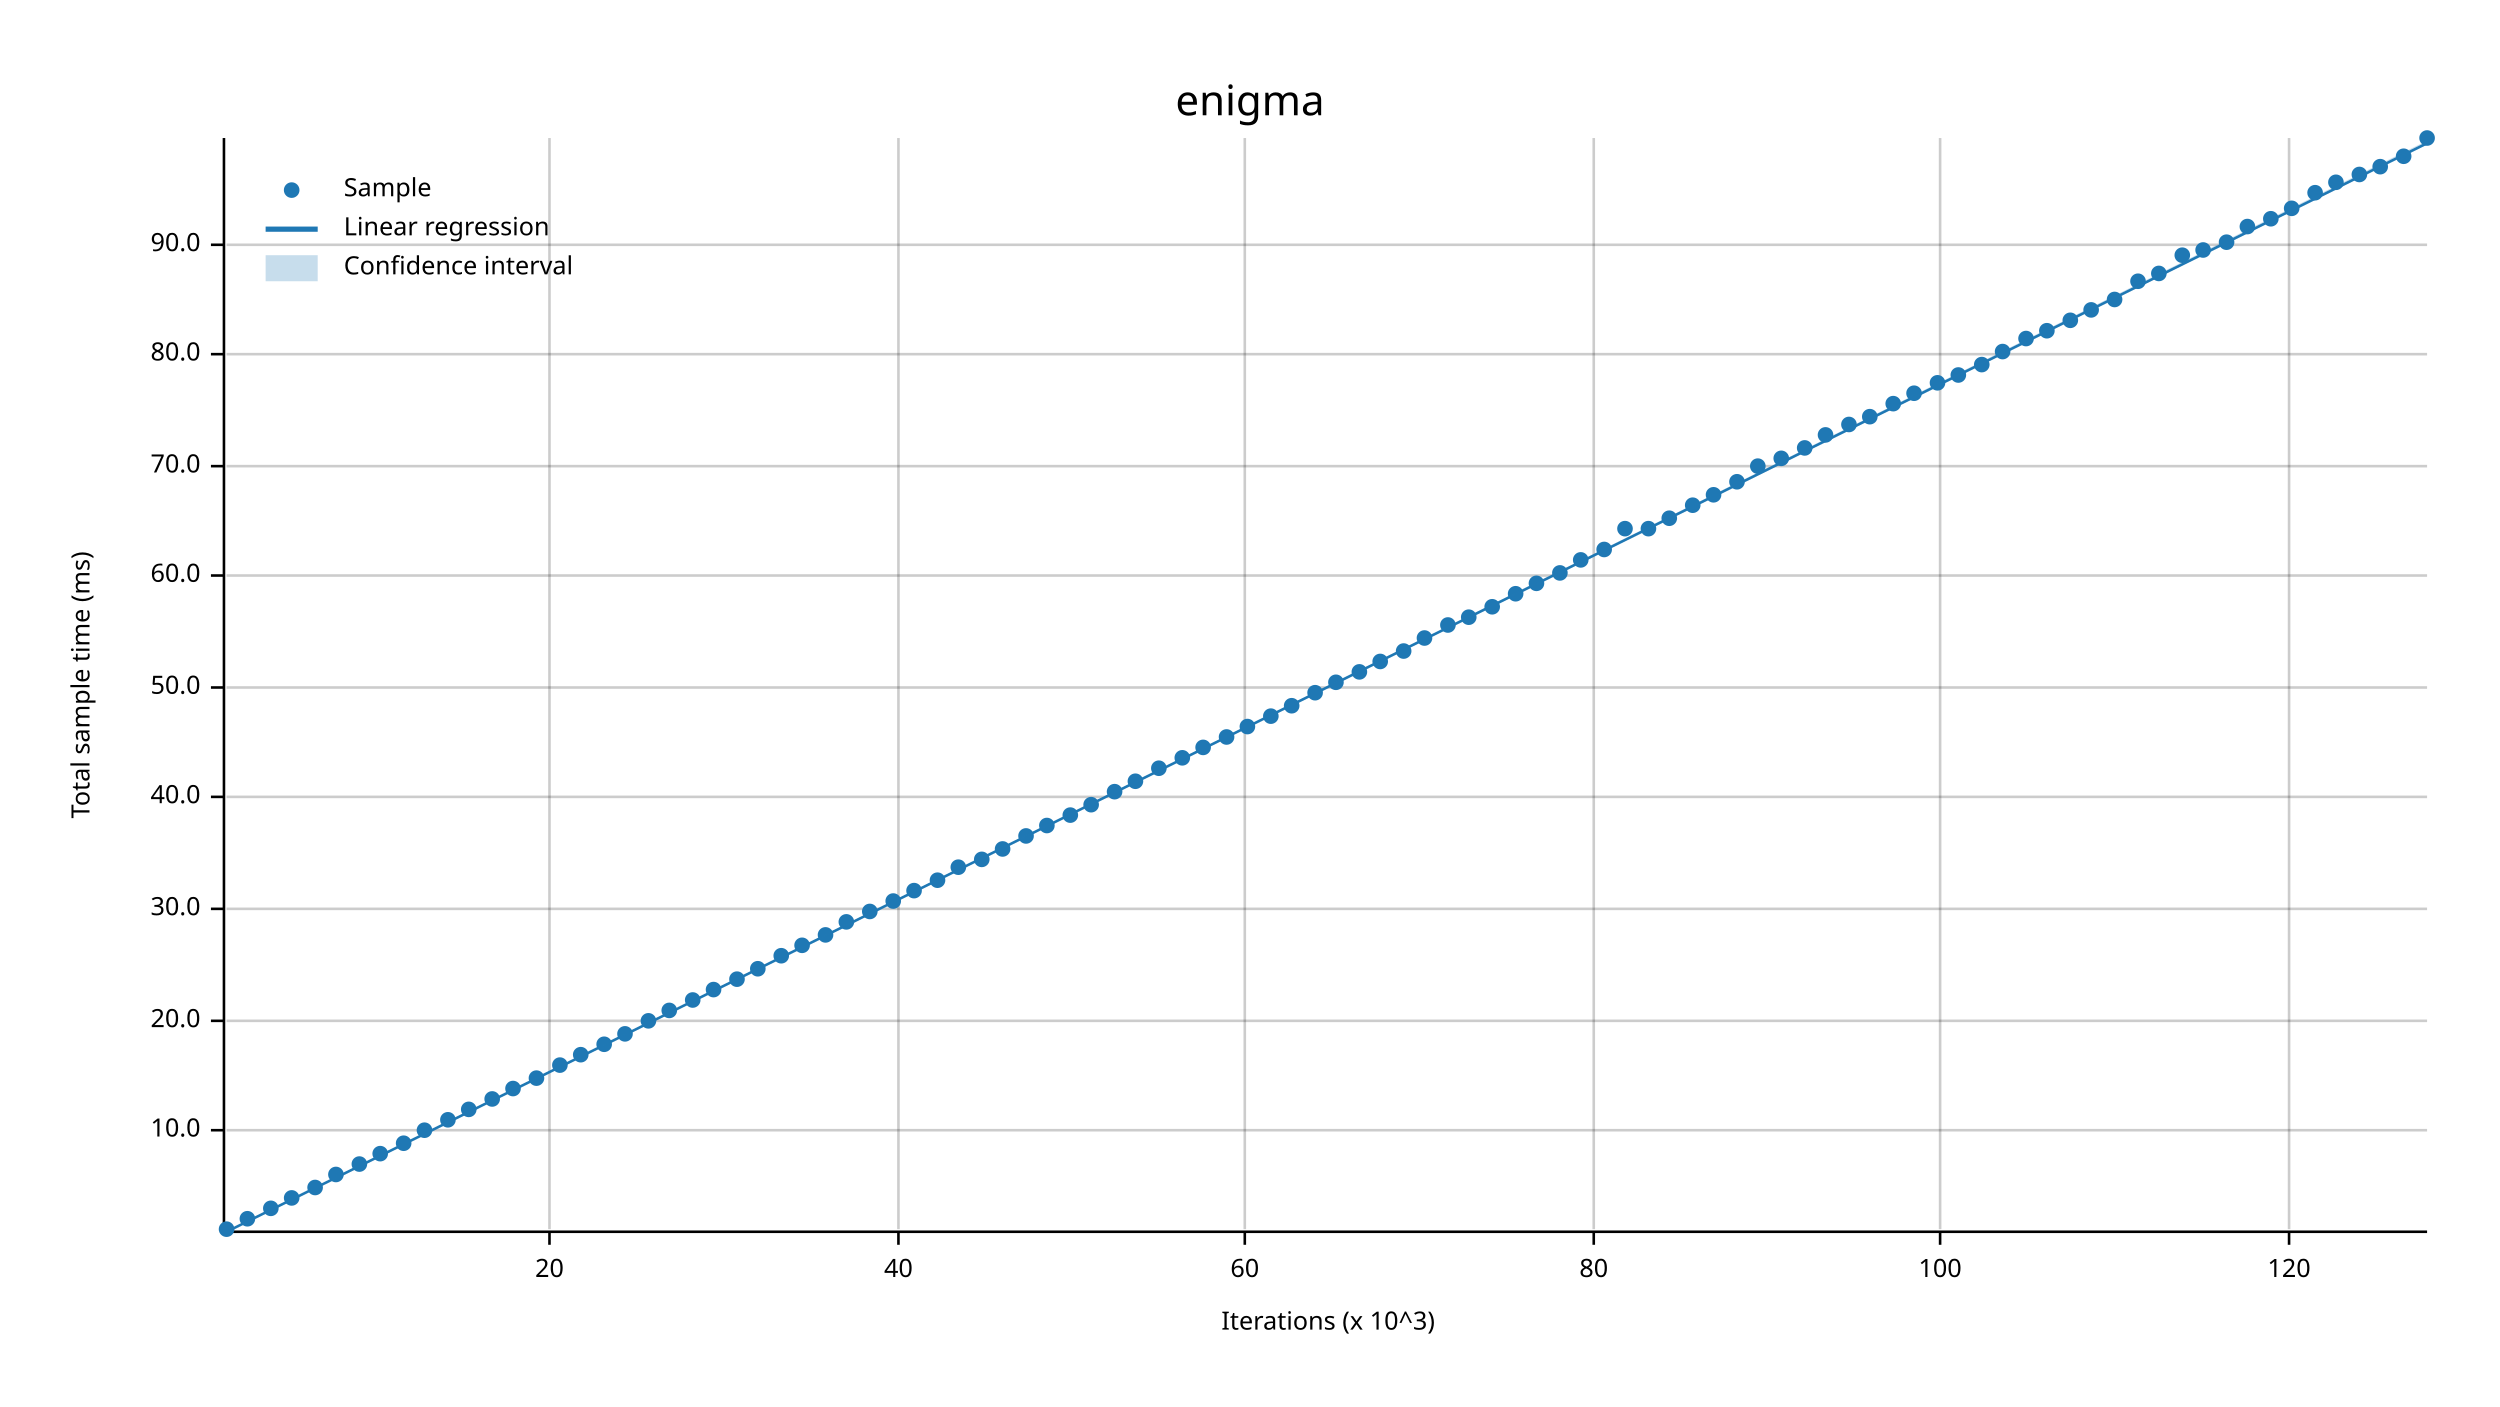
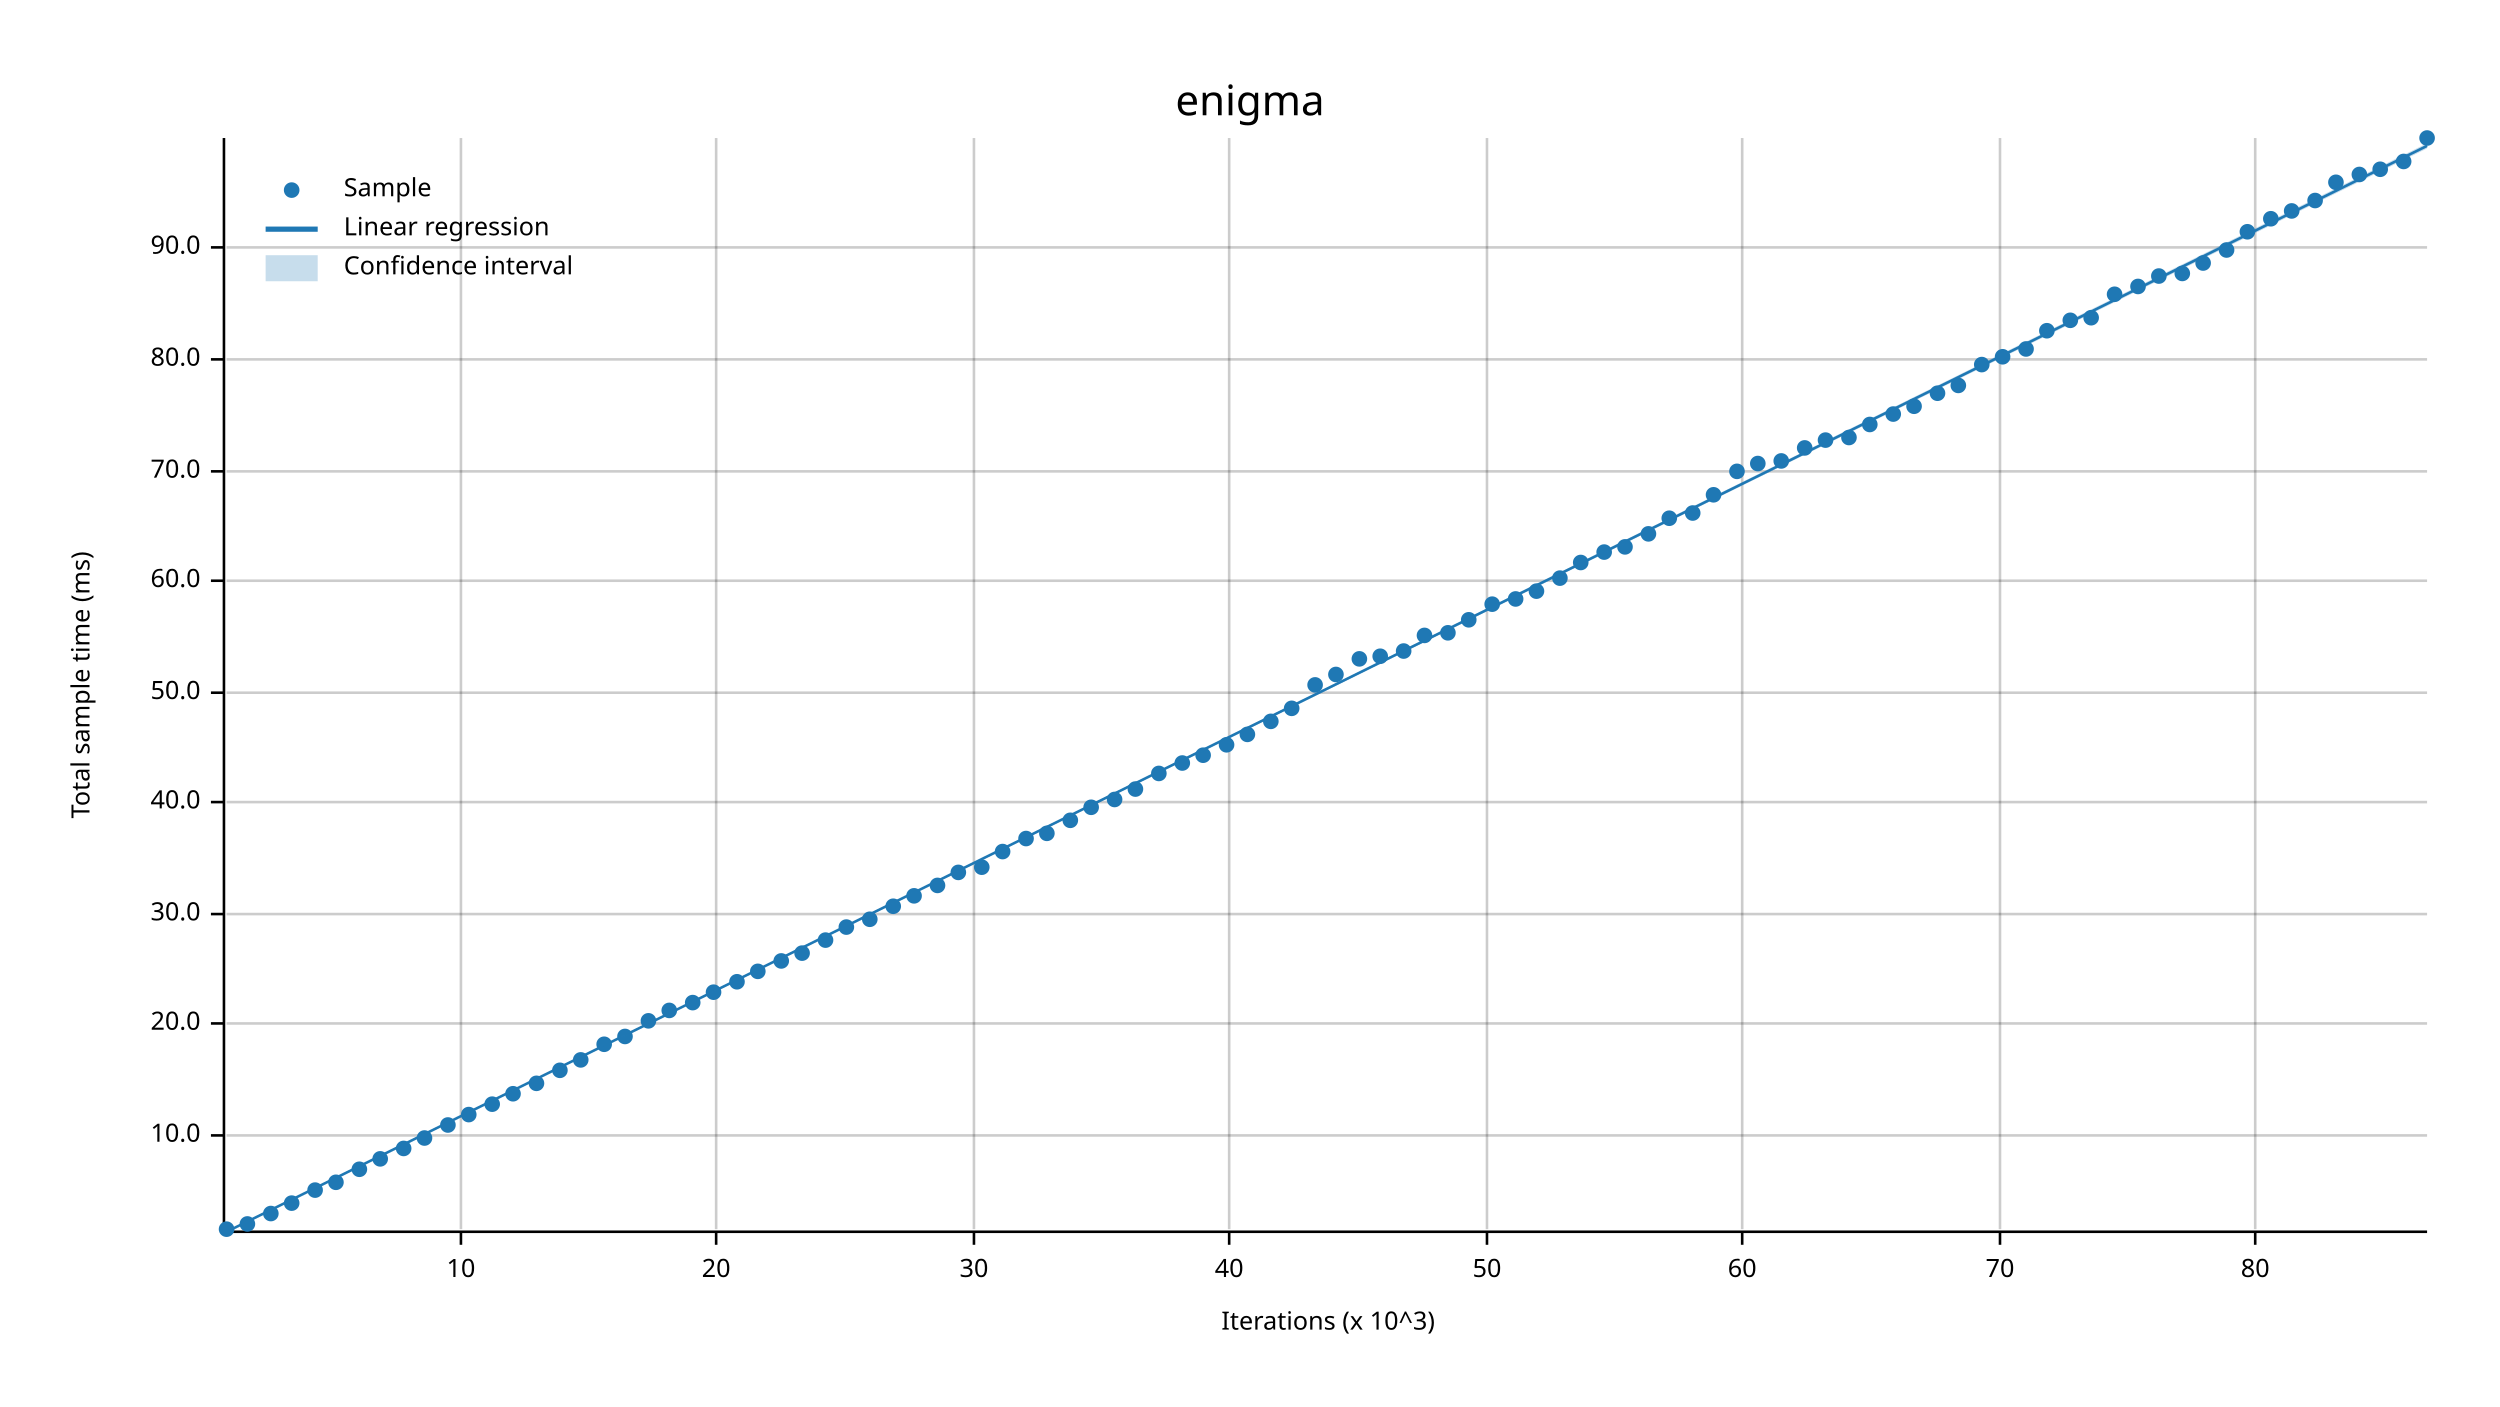
<svg xmlns="http://www.w3.org/2000/svg" width="960" height="540" viewBox="0 0 960 540">
  <text x="480" y="32" dy="0.76em" text-anchor="middle" font-family="sans-serif" font-size="16.129" opacity="1" fill="#000000">
enigma
</text>
  <text x="27" y="263" dy="0.76em" text-anchor="middle" font-family="sans-serif" font-size="9.677" opacity="1" fill="#000000" transform="rotate(270, 27, 263)">
Total sample time (ms)
</text>
  <text x="510" y="513" dy="-0.5ex" text-anchor="middle" font-family="sans-serif" font-size="9.677" opacity="1" fill="#000000">
Iterations (x 10^3)
</text>
-   <line opacity="0.2" stroke="#000000" stroke-width="1" x1="211" y1="472" x2="211" y2="53" />
-   <line opacity="0.2" stroke="#000000" stroke-width="1" x1="345" y1="472" x2="345" y2="53" />
-   <line opacity="0.2" stroke="#000000" stroke-width="1" x1="478" y1="472" x2="478" y2="53" />
-   <line opacity="0.2" stroke="#000000" stroke-width="1" x1="612" y1="472" x2="612" y2="53" />
-   <line opacity="0.2" stroke="#000000" stroke-width="1" x1="745" y1="472" x2="745" y2="53" />
-   <line opacity="0.2" stroke="#000000" stroke-width="1" x1="879" y1="472" x2="879" y2="53" />
-   <line opacity="0.2" stroke="#000000" stroke-width="1" x1="87" y1="434" x2="932" y2="434" />
-   <line opacity="0.2" stroke="#000000" stroke-width="1" x1="87" y1="392" x2="932" y2="392" />
-   <line opacity="0.2" stroke="#000000" stroke-width="1" x1="87" y1="349" x2="932" y2="349" />
-   <line opacity="0.2" stroke="#000000" stroke-width="1" x1="87" y1="306" x2="932" y2="306" />
-   <line opacity="0.2" stroke="#000000" stroke-width="1" x1="87" y1="264" x2="932" y2="264" />
-   <line opacity="0.2" stroke="#000000" stroke-width="1" x1="87" y1="221" x2="932" y2="221" />
-   <line opacity="0.2" stroke="#000000" stroke-width="1" x1="87" y1="179" x2="932" y2="179" />
-   <line opacity="0.2" stroke="#000000" stroke-width="1" x1="87" y1="136" x2="932" y2="136" />
-   <line opacity="0.2" stroke="#000000" stroke-width="1" x1="87" y1="94" x2="932" y2="94" />
+   <line opacity="0.2" stroke="#000000" stroke-width="1" x1="177" y1="472" x2="177" y2="53" />
+   <line opacity="0.2" stroke="#000000" stroke-width="1" x1="275" y1="472" x2="275" y2="53" />
+   <line opacity="0.2" stroke="#000000" stroke-width="1" x1="374" y1="472" x2="374" y2="53" />
+   <line opacity="0.2" stroke="#000000" stroke-width="1" x1="472" y1="472" x2="472" y2="53" />
+   <line opacity="0.2" stroke="#000000" stroke-width="1" x1="571" y1="472" x2="571" y2="53" />
+   <line opacity="0.2" stroke="#000000" stroke-width="1" x1="669" y1="472" x2="669" y2="53" />
+   <line opacity="0.2" stroke="#000000" stroke-width="1" x1="768" y1="472" x2="768" y2="53" />
+   <line opacity="0.2" stroke="#000000" stroke-width="1" x1="866" y1="472" x2="866" y2="53" />
+   <line opacity="0.2" stroke="#000000" stroke-width="1" x1="87" y1="436" x2="932" y2="436" />
+   <line opacity="0.2" stroke="#000000" stroke-width="1" x1="87" y1="393" x2="932" y2="393" />
+   <line opacity="0.2" stroke="#000000" stroke-width="1" x1="87" y1="351" x2="932" y2="351" />
+   <line opacity="0.2" stroke="#000000" stroke-width="1" x1="87" y1="308" x2="932" y2="308" />
+   <line opacity="0.2" stroke="#000000" stroke-width="1" x1="87" y1="266" x2="932" y2="266" />
+   <line opacity="0.2" stroke="#000000" stroke-width="1" x1="87" y1="223" x2="932" y2="223" />
+   <line opacity="0.2" stroke="#000000" stroke-width="1" x1="87" y1="181" x2="932" y2="181" />
+   <line opacity="0.2" stroke="#000000" stroke-width="1" x1="87" y1="138" x2="932" y2="138" />
+   <line opacity="0.2" stroke="#000000" stroke-width="1" x1="87" y1="95" x2="932" y2="95" />
  <polyline fill="none" opacity="1" stroke="#000000" stroke-width="1" points="86,53 86,472 " />
-   <text x="77" y="434" dy="0.5ex" text-anchor="end" font-family="sans-serif" font-size="9.677" opacity="1" fill="#000000">
+   <text x="77" y="436" dy="0.5ex" text-anchor="end" font-family="sans-serif" font-size="9.677" opacity="1" fill="#000000">
10.0
</text>
-   <polyline fill="none" opacity="1" stroke="#000000" stroke-width="1" points="81,434 86,434 " />
-   <text x="77" y="392" dy="0.5ex" text-anchor="end" font-family="sans-serif" font-size="9.677" opacity="1" fill="#000000">
+   <polyline fill="none" opacity="1" stroke="#000000" stroke-width="1" points="81,436 86,436 " />
+   <text x="77" y="393" dy="0.5ex" text-anchor="end" font-family="sans-serif" font-size="9.677" opacity="1" fill="#000000">
20.0
</text>
-   <polyline fill="none" opacity="1" stroke="#000000" stroke-width="1" points="81,392 86,392 " />
-   <text x="77" y="349" dy="0.5ex" text-anchor="end" font-family="sans-serif" font-size="9.677" opacity="1" fill="#000000">
+   <polyline fill="none" opacity="1" stroke="#000000" stroke-width="1" points="81,393 86,393 " />
+   <text x="77" y="351" dy="0.5ex" text-anchor="end" font-family="sans-serif" font-size="9.677" opacity="1" fill="#000000">
30.0
</text>
-   <polyline fill="none" opacity="1" stroke="#000000" stroke-width="1" points="81,349 86,349 " />
-   <text x="77" y="306" dy="0.5ex" text-anchor="end" font-family="sans-serif" font-size="9.677" opacity="1" fill="#000000">
+   <polyline fill="none" opacity="1" stroke="#000000" stroke-width="1" points="81,351 86,351 " />
+   <text x="77" y="308" dy="0.5ex" text-anchor="end" font-family="sans-serif" font-size="9.677" opacity="1" fill="#000000">
40.0
</text>
-   <polyline fill="none" opacity="1" stroke="#000000" stroke-width="1" points="81,306 86,306 " />
-   <text x="77" y="264" dy="0.5ex" text-anchor="end" font-family="sans-serif" font-size="9.677" opacity="1" fill="#000000">
+   <polyline fill="none" opacity="1" stroke="#000000" stroke-width="1" points="81,308 86,308 " />
+   <text x="77" y="266" dy="0.5ex" text-anchor="end" font-family="sans-serif" font-size="9.677" opacity="1" fill="#000000">
50.0
</text>
-   <polyline fill="none" opacity="1" stroke="#000000" stroke-width="1" points="81,264 86,264 " />
-   <text x="77" y="221" dy="0.5ex" text-anchor="end" font-family="sans-serif" font-size="9.677" opacity="1" fill="#000000">
+   <polyline fill="none" opacity="1" stroke="#000000" stroke-width="1" points="81,266 86,266 " />
+   <text x="77" y="223" dy="0.5ex" text-anchor="end" font-family="sans-serif" font-size="9.677" opacity="1" fill="#000000">
60.0
</text>
-   <polyline fill="none" opacity="1" stroke="#000000" stroke-width="1" points="81,221 86,221 " />
-   <text x="77" y="179" dy="0.5ex" text-anchor="end" font-family="sans-serif" font-size="9.677" opacity="1" fill="#000000">
+   <polyline fill="none" opacity="1" stroke="#000000" stroke-width="1" points="81,223 86,223 " />
+   <text x="77" y="181" dy="0.5ex" text-anchor="end" font-family="sans-serif" font-size="9.677" opacity="1" fill="#000000">
70.0
</text>
-   <polyline fill="none" opacity="1" stroke="#000000" stroke-width="1" points="81,179 86,179 " />
-   <text x="77" y="136" dy="0.5ex" text-anchor="end" font-family="sans-serif" font-size="9.677" opacity="1" fill="#000000">
+   <polyline fill="none" opacity="1" stroke="#000000" stroke-width="1" points="81,181 86,181 " />
+   <text x="77" y="138" dy="0.5ex" text-anchor="end" font-family="sans-serif" font-size="9.677" opacity="1" fill="#000000">
80.0
</text>
-   <polyline fill="none" opacity="1" stroke="#000000" stroke-width="1" points="81,136 86,136 " />
-   <text x="77" y="94" dy="0.5ex" text-anchor="end" font-family="sans-serif" font-size="9.677" opacity="1" fill="#000000">
+   <polyline fill="none" opacity="1" stroke="#000000" stroke-width="1" points="81,138 86,138 " />
+   <text x="77" y="95" dy="0.5ex" text-anchor="end" font-family="sans-serif" font-size="9.677" opacity="1" fill="#000000">
90.0
</text>
-   <polyline fill="none" opacity="1" stroke="#000000" stroke-width="1" points="81,94 86,94 " />
+   <polyline fill="none" opacity="1" stroke="#000000" stroke-width="1" points="81,95 86,95 " />
  <polyline fill="none" opacity="1" stroke="#000000" stroke-width="1" points="87,473 932,473 " />
-   <text x="211" y="483" dy="0.76em" text-anchor="middle" font-family="sans-serif" font-size="9.677" opacity="1" fill="#000000">
+   <text x="177" y="483" dy="0.76em" text-anchor="middle" font-family="sans-serif" font-size="9.677" opacity="1" fill="#000000">
+ 10
+ </text>
+   <polyline fill="none" opacity="1" stroke="#000000" stroke-width="1" points="177,473 177,478 " />
+   <text x="275" y="483" dy="0.76em" text-anchor="middle" font-family="sans-serif" font-size="9.677" opacity="1" fill="#000000">
20
</text>
-   <polyline fill="none" opacity="1" stroke="#000000" stroke-width="1" points="211,473 211,478 " />
-   <text x="345" y="483" dy="0.76em" text-anchor="middle" font-family="sans-serif" font-size="9.677" opacity="1" fill="#000000">
+   <polyline fill="none" opacity="1" stroke="#000000" stroke-width="1" points="275,473 275,478 " />
+   <text x="374" y="483" dy="0.76em" text-anchor="middle" font-family="sans-serif" font-size="9.677" opacity="1" fill="#000000">
+ 30
+ </text>
+   <polyline fill="none" opacity="1" stroke="#000000" stroke-width="1" points="374,473 374,478 " />
+   <text x="472" y="483" dy="0.76em" text-anchor="middle" font-family="sans-serif" font-size="9.677" opacity="1" fill="#000000">
40
</text>
-   <polyline fill="none" opacity="1" stroke="#000000" stroke-width="1" points="345,473 345,478 " />
-   <text x="478" y="483" dy="0.76em" text-anchor="middle" font-family="sans-serif" font-size="9.677" opacity="1" fill="#000000">
+   <polyline fill="none" opacity="1" stroke="#000000" stroke-width="1" points="472,473 472,478 " />
+   <text x="571" y="483" dy="0.76em" text-anchor="middle" font-family="sans-serif" font-size="9.677" opacity="1" fill="#000000">
+ 50
+ </text>
+   <polyline fill="none" opacity="1" stroke="#000000" stroke-width="1" points="571,473 571,478 " />
+   <text x="669" y="483" dy="0.76em" text-anchor="middle" font-family="sans-serif" font-size="9.677" opacity="1" fill="#000000">
60
</text>
-   <polyline fill="none" opacity="1" stroke="#000000" stroke-width="1" points="478,473 478,478 " />
-   <text x="612" y="483" dy="0.76em" text-anchor="middle" font-family="sans-serif" font-size="9.677" opacity="1" fill="#000000">
+   <polyline fill="none" opacity="1" stroke="#000000" stroke-width="1" points="669,473 669,478 " />
+   <text x="768" y="483" dy="0.76em" text-anchor="middle" font-family="sans-serif" font-size="9.677" opacity="1" fill="#000000">
+ 70
+ </text>
+   <polyline fill="none" opacity="1" stroke="#000000" stroke-width="1" points="768,473 768,478 " />
+   <text x="866" y="483" dy="0.76em" text-anchor="middle" font-family="sans-serif" font-size="9.677" opacity="1" fill="#000000">
80
</text>
-   <polyline fill="none" opacity="1" stroke="#000000" stroke-width="1" points="612,473 612,478 " />
-   <text x="745" y="483" dy="0.76em" text-anchor="middle" font-family="sans-serif" font-size="9.677" opacity="1" fill="#000000">
- 100
- </text>
-   <polyline fill="none" opacity="1" stroke="#000000" stroke-width="1" points="745,473 745,478 " />
-   <text x="879" y="483" dy="0.76em" text-anchor="middle" font-family="sans-serif" font-size="9.677" opacity="1" fill="#000000">
- 120
- </text>
-   <polyline fill="none" opacity="1" stroke="#000000" stroke-width="1" points="879,473 879,478 " />
+   <polyline fill="none" opacity="1" stroke="#000000" stroke-width="1" points="866,473 866,478 " />
  <circle cx="87" cy="472" r="3" opacity="1" fill="#1F78B4" stroke="none" stroke-width="1" />
-   <circle cx="95" cy="468" r="3" opacity="1" fill="#1F78B4" stroke="none" stroke-width="1" />
-   <circle cx="104" cy="464" r="3" opacity="1" fill="#1F78B4" stroke="none" stroke-width="1" />
-   <circle cx="112" cy="460" r="3" opacity="1" fill="#1F78B4" stroke="none" stroke-width="1" />
-   <circle cx="121" cy="456" r="3" opacity="1" fill="#1F78B4" stroke="none" stroke-width="1" />
-   <circle cx="129" cy="451" r="3" opacity="1" fill="#1F78B4" stroke="none" stroke-width="1" />
-   <circle cx="138" cy="447" r="3" opacity="1" fill="#1F78B4" stroke="none" stroke-width="1" />
-   <circle cx="146" cy="443" r="3" opacity="1" fill="#1F78B4" stroke="none" stroke-width="1" />
-   <circle cx="155" cy="439" r="3" opacity="1" fill="#1F78B4" stroke="none" stroke-width="1" />
-   <circle cx="163" cy="434" r="3" opacity="1" fill="#1F78B4" stroke="none" stroke-width="1" />
-   <circle cx="172" cy="430" r="3" opacity="1" fill="#1F78B4" stroke="none" stroke-width="1" />
-   <circle cx="180" cy="426" r="3" opacity="1" fill="#1F78B4" stroke="none" stroke-width="1" />
-   <circle cx="189" cy="422" r="3" opacity="1" fill="#1F78B4" stroke="none" stroke-width="1" />
-   <circle cx="197" cy="418" r="3" opacity="1" fill="#1F78B4" stroke="none" stroke-width="1" />
-   <circle cx="206" cy="414" r="3" opacity="1" fill="#1F78B4" stroke="none" stroke-width="1" />
-   <circle cx="215" cy="409" r="3" opacity="1" fill="#1F78B4" stroke="none" stroke-width="1" />
-   <circle cx="223" cy="405" r="3" opacity="1" fill="#1F78B4" stroke="none" stroke-width="1" />
+   <circle cx="95" cy="470" r="3" opacity="1" fill="#1F78B4" stroke="none" stroke-width="1" />
+   <circle cx="104" cy="466" r="3" opacity="1" fill="#1F78B4" stroke="none" stroke-width="1" />
+   <circle cx="112" cy="462" r="3" opacity="1" fill="#1F78B4" stroke="none" stroke-width="1" />
+   <circle cx="121" cy="457" r="3" opacity="1" fill="#1F78B4" stroke="none" stroke-width="1" />
+   <circle cx="129" cy="454" r="3" opacity="1" fill="#1F78B4" stroke="none" stroke-width="1" />
+   <circle cx="138" cy="449" r="3" opacity="1" fill="#1F78B4" stroke="none" stroke-width="1" />
+   <circle cx="146" cy="445" r="3" opacity="1" fill="#1F78B4" stroke="none" stroke-width="1" />
+   <circle cx="155" cy="441" r="3" opacity="1" fill="#1F78B4" stroke="none" stroke-width="1" />
+   <circle cx="163" cy="437" r="3" opacity="1" fill="#1F78B4" stroke="none" stroke-width="1" />
+   <circle cx="172" cy="432" r="3" opacity="1" fill="#1F78B4" stroke="none" stroke-width="1" />
+   <circle cx="180" cy="428" r="3" opacity="1" fill="#1F78B4" stroke="none" stroke-width="1" />
+   <circle cx="189" cy="424" r="3" opacity="1" fill="#1F78B4" stroke="none" stroke-width="1" />
+   <circle cx="197" cy="420" r="3" opacity="1" fill="#1F78B4" stroke="none" stroke-width="1" />
+   <circle cx="206" cy="416" r="3" opacity="1" fill="#1F78B4" stroke="none" stroke-width="1" />
+   <circle cx="215" cy="411" r="3" opacity="1" fill="#1F78B4" stroke="none" stroke-width="1" />
+   <circle cx="223" cy="407" r="3" opacity="1" fill="#1F78B4" stroke="none" stroke-width="1" />
  <circle cx="232" cy="401" r="3" opacity="1" fill="#1F78B4" stroke="none" stroke-width="1" />
-   <circle cx="240" cy="397" r="3" opacity="1" fill="#1F78B4" stroke="none" stroke-width="1" />
+   <circle cx="240" cy="398" r="3" opacity="1" fill="#1F78B4" stroke="none" stroke-width="1" />
  <circle cx="249" cy="392" r="3" opacity="1" fill="#1F78B4" stroke="none" stroke-width="1" />
  <circle cx="257" cy="388" r="3" opacity="1" fill="#1F78B4" stroke="none" stroke-width="1" />
-   <circle cx="266" cy="384" r="3" opacity="1" fill="#1F78B4" stroke="none" stroke-width="1" />
-   <circle cx="274" cy="380" r="3" opacity="1" fill="#1F78B4" stroke="none" stroke-width="1" />
-   <circle cx="283" cy="376" r="3" opacity="1" fill="#1F78B4" stroke="none" stroke-width="1" />
-   <circle cx="291" cy="372" r="3" opacity="1" fill="#1F78B4" stroke="none" stroke-width="1" />
-   <circle cx="300" cy="367" r="3" opacity="1" fill="#1F78B4" stroke="none" stroke-width="1" />
-   <circle cx="308" cy="363" r="3" opacity="1" fill="#1F78B4" stroke="none" stroke-width="1" />
-   <circle cx="317" cy="359" r="3" opacity="1" fill="#1F78B4" stroke="none" stroke-width="1" />
-   <circle cx="325" cy="354" r="3" opacity="1" fill="#1F78B4" stroke="none" stroke-width="1" />
-   <circle cx="334" cy="350" r="3" opacity="1" fill="#1F78B4" stroke="none" stroke-width="1" />
-   <circle cx="343" cy="346" r="3" opacity="1" fill="#1F78B4" stroke="none" stroke-width="1" />
-   <circle cx="351" cy="342" r="3" opacity="1" fill="#1F78B4" stroke="none" stroke-width="1" />
-   <circle cx="360" cy="338" r="3" opacity="1" fill="#1F78B4" stroke="none" stroke-width="1" />
-   <circle cx="368" cy="333" r="3" opacity="1" fill="#1F78B4" stroke="none" stroke-width="1" />
-   <circle cx="377" cy="330" r="3" opacity="1" fill="#1F78B4" stroke="none" stroke-width="1" />
-   <circle cx="385" cy="326" r="3" opacity="1" fill="#1F78B4" stroke="none" stroke-width="1" />
-   <circle cx="394" cy="321" r="3" opacity="1" fill="#1F78B4" stroke="none" stroke-width="1" />
-   <circle cx="402" cy="317" r="3" opacity="1" fill="#1F78B4" stroke="none" stroke-width="1" />
-   <circle cx="411" cy="313" r="3" opacity="1" fill="#1F78B4" stroke="none" stroke-width="1" />
-   <circle cx="419" cy="309" r="3" opacity="1" fill="#1F78B4" stroke="none" stroke-width="1" />
-   <circle cx="428" cy="304" r="3" opacity="1" fill="#1F78B4" stroke="none" stroke-width="1" />
-   <circle cx="436" cy="300" r="3" opacity="1" fill="#1F78B4" stroke="none" stroke-width="1" />
-   <circle cx="445" cy="295" r="3" opacity="1" fill="#1F78B4" stroke="none" stroke-width="1" />
-   <circle cx="454" cy="291" r="3" opacity="1" fill="#1F78B4" stroke="none" stroke-width="1" />
-   <circle cx="462" cy="287" r="3" opacity="1" fill="#1F78B4" stroke="none" stroke-width="1" />
-   <circle cx="471" cy="283" r="3" opacity="1" fill="#1F78B4" stroke="none" stroke-width="1" />
-   <circle cx="479" cy="279" r="3" opacity="1" fill="#1F78B4" stroke="none" stroke-width="1" />
-   <circle cx="488" cy="275" r="3" opacity="1" fill="#1F78B4" stroke="none" stroke-width="1" />
-   <circle cx="496" cy="271" r="3" opacity="1" fill="#1F78B4" stroke="none" stroke-width="1" />
-   <circle cx="505" cy="266" r="3" opacity="1" fill="#1F78B4" stroke="none" stroke-width="1" />
-   <circle cx="513" cy="262" r="3" opacity="1" fill="#1F78B4" stroke="none" stroke-width="1" />
-   <circle cx="522" cy="258" r="3" opacity="1" fill="#1F78B4" stroke="none" stroke-width="1" />
-   <circle cx="530" cy="254" r="3" opacity="1" fill="#1F78B4" stroke="none" stroke-width="1" />
+   <circle cx="266" cy="385" r="3" opacity="1" fill="#1F78B4" stroke="none" stroke-width="1" />
+   <circle cx="274" cy="381" r="3" opacity="1" fill="#1F78B4" stroke="none" stroke-width="1" />
+   <circle cx="283" cy="377" r="3" opacity="1" fill="#1F78B4" stroke="none" stroke-width="1" />
+   <circle cx="291" cy="373" r="3" opacity="1" fill="#1F78B4" stroke="none" stroke-width="1" />
+   <circle cx="300" cy="369" r="3" opacity="1" fill="#1F78B4" stroke="none" stroke-width="1" />
+   <circle cx="308" cy="366" r="3" opacity="1" fill="#1F78B4" stroke="none" stroke-width="1" />
+   <circle cx="317" cy="361" r="3" opacity="1" fill="#1F78B4" stroke="none" stroke-width="1" />
+   <circle cx="325" cy="356" r="3" opacity="1" fill="#1F78B4" stroke="none" stroke-width="1" />
+   <circle cx="334" cy="353" r="3" opacity="1" fill="#1F78B4" stroke="none" stroke-width="1" />
+   <circle cx="343" cy="348" r="3" opacity="1" fill="#1F78B4" stroke="none" stroke-width="1" />
+   <circle cx="351" cy="344" r="3" opacity="1" fill="#1F78B4" stroke="none" stroke-width="1" />
+   <circle cx="360" cy="340" r="3" opacity="1" fill="#1F78B4" stroke="none" stroke-width="1" />
+   <circle cx="368" cy="335" r="3" opacity="1" fill="#1F78B4" stroke="none" stroke-width="1" />
+   <circle cx="377" cy="333" r="3" opacity="1" fill="#1F78B4" stroke="none" stroke-width="1" />
+   <circle cx="385" cy="327" r="3" opacity="1" fill="#1F78B4" stroke="none" stroke-width="1" />
+   <circle cx="394" cy="322" r="3" opacity="1" fill="#1F78B4" stroke="none" stroke-width="1" />
+   <circle cx="402" cy="320" r="3" opacity="1" fill="#1F78B4" stroke="none" stroke-width="1" />
+   <circle cx="411" cy="315" r="3" opacity="1" fill="#1F78B4" stroke="none" stroke-width="1" />
+   <circle cx="419" cy="310" r="3" opacity="1" fill="#1F78B4" stroke="none" stroke-width="1" />
+   <circle cx="428" cy="307" r="3" opacity="1" fill="#1F78B4" stroke="none" stroke-width="1" />
+   <circle cx="436" cy="303" r="3" opacity="1" fill="#1F78B4" stroke="none" stroke-width="1" />
+   <circle cx="445" cy="297" r="3" opacity="1" fill="#1F78B4" stroke="none" stroke-width="1" />
+   <circle cx="454" cy="293" r="3" opacity="1" fill="#1F78B4" stroke="none" stroke-width="1" />
+   <circle cx="462" cy="290" r="3" opacity="1" fill="#1F78B4" stroke="none" stroke-width="1" />
+   <circle cx="471" cy="286" r="3" opacity="1" fill="#1F78B4" stroke="none" stroke-width="1" />
+   <circle cx="479" cy="282" r="3" opacity="1" fill="#1F78B4" stroke="none" stroke-width="1" />
+   <circle cx="488" cy="277" r="3" opacity="1" fill="#1F78B4" stroke="none" stroke-width="1" />
+   <circle cx="496" cy="272" r="3" opacity="1" fill="#1F78B4" stroke="none" stroke-width="1" />
+   <circle cx="505" cy="263" r="3" opacity="1" fill="#1F78B4" stroke="none" stroke-width="1" />
+   <circle cx="513" cy="259" r="3" opacity="1" fill="#1F78B4" stroke="none" stroke-width="1" />
+   <circle cx="522" cy="253" r="3" opacity="1" fill="#1F78B4" stroke="none" stroke-width="1" />
+   <circle cx="530" cy="252" r="3" opacity="1" fill="#1F78B4" stroke="none" stroke-width="1" />
  <circle cx="539" cy="250" r="3" opacity="1" fill="#1F78B4" stroke="none" stroke-width="1" />
-   <circle cx="547" cy="245" r="3" opacity="1" fill="#1F78B4" stroke="none" stroke-width="1" />
-   <circle cx="556" cy="240" r="3" opacity="1" fill="#1F78B4" stroke="none" stroke-width="1" />
-   <circle cx="564" cy="237" r="3" opacity="1" fill="#1F78B4" stroke="none" stroke-width="1" />
-   <circle cx="573" cy="233" r="3" opacity="1" fill="#1F78B4" stroke="none" stroke-width="1" />
-   <circle cx="582" cy="228" r="3" opacity="1" fill="#1F78B4" stroke="none" stroke-width="1" />
-   <circle cx="590" cy="224" r="3" opacity="1" fill="#1F78B4" stroke="none" stroke-width="1" />
-   <circle cx="599" cy="220" r="3" opacity="1" fill="#1F78B4" stroke="none" stroke-width="1" />
-   <circle cx="607" cy="215" r="3" opacity="1" fill="#1F78B4" stroke="none" stroke-width="1" />
-   <circle cx="616" cy="211" r="3" opacity="1" fill="#1F78B4" stroke="none" stroke-width="1" />
-   <circle cx="624" cy="203" r="3" opacity="1" fill="#1F78B4" stroke="none" stroke-width="1" />
-   <circle cx="633" cy="203" r="3" opacity="1" fill="#1F78B4" stroke="none" stroke-width="1" />
+   <circle cx="547" cy="244" r="3" opacity="1" fill="#1F78B4" stroke="none" stroke-width="1" />
+   <circle cx="556" cy="243" r="3" opacity="1" fill="#1F78B4" stroke="none" stroke-width="1" />
+   <circle cx="564" cy="238" r="3" opacity="1" fill="#1F78B4" stroke="none" stroke-width="1" />
+   <circle cx="573" cy="232" r="3" opacity="1" fill="#1F78B4" stroke="none" stroke-width="1" />
+   <circle cx="582" cy="230" r="3" opacity="1" fill="#1F78B4" stroke="none" stroke-width="1" />
+   <circle cx="590" cy="227" r="3" opacity="1" fill="#1F78B4" stroke="none" stroke-width="1" />
+   <circle cx="599" cy="222" r="3" opacity="1" fill="#1F78B4" stroke="none" stroke-width="1" />
+   <circle cx="607" cy="216" r="3" opacity="1" fill="#1F78B4" stroke="none" stroke-width="1" />
+   <circle cx="616" cy="212" r="3" opacity="1" fill="#1F78B4" stroke="none" stroke-width="1" />
+   <circle cx="624" cy="210" r="3" opacity="1" fill="#1F78B4" stroke="none" stroke-width="1" />
+   <circle cx="633" cy="205" r="3" opacity="1" fill="#1F78B4" stroke="none" stroke-width="1" />
  <circle cx="641" cy="199" r="3" opacity="1" fill="#1F78B4" stroke="none" stroke-width="1" />
-   <circle cx="650" cy="194" r="3" opacity="1" fill="#1F78B4" stroke="none" stroke-width="1" />
+   <circle cx="650" cy="197" r="3" opacity="1" fill="#1F78B4" stroke="none" stroke-width="1" />
  <circle cx="658" cy="190" r="3" opacity="1" fill="#1F78B4" stroke="none" stroke-width="1" />
-   <circle cx="667" cy="185" r="3" opacity="1" fill="#1F78B4" stroke="none" stroke-width="1" />
-   <circle cx="675" cy="179" r="3" opacity="1" fill="#1F78B4" stroke="none" stroke-width="1" />
-   <circle cx="684" cy="176" r="3" opacity="1" fill="#1F78B4" stroke="none" stroke-width="1" />
+   <circle cx="667" cy="181" r="3" opacity="1" fill="#1F78B4" stroke="none" stroke-width="1" />
+   <circle cx="675" cy="178" r="3" opacity="1" fill="#1F78B4" stroke="none" stroke-width="1" />
+   <circle cx="684" cy="177" r="3" opacity="1" fill="#1F78B4" stroke="none" stroke-width="1" />
  <circle cx="693" cy="172" r="3" opacity="1" fill="#1F78B4" stroke="none" stroke-width="1" />
-   <circle cx="701" cy="167" r="3" opacity="1" fill="#1F78B4" stroke="none" stroke-width="1" />
-   <circle cx="710" cy="163" r="3" opacity="1" fill="#1F78B4" stroke="none" stroke-width="1" />
-   <circle cx="718" cy="160" r="3" opacity="1" fill="#1F78B4" stroke="none" stroke-width="1" />
-   <circle cx="727" cy="155" r="3" opacity="1" fill="#1F78B4" stroke="none" stroke-width="1" />
-   <circle cx="735" cy="151" r="3" opacity="1" fill="#1F78B4" stroke="none" stroke-width="1" />
-   <circle cx="744" cy="147" r="3" opacity="1" fill="#1F78B4" stroke="none" stroke-width="1" />
-   <circle cx="752" cy="144" r="3" opacity="1" fill="#1F78B4" stroke="none" stroke-width="1" />
+   <circle cx="701" cy="169" r="3" opacity="1" fill="#1F78B4" stroke="none" stroke-width="1" />
+   <circle cx="710" cy="168" r="3" opacity="1" fill="#1F78B4" stroke="none" stroke-width="1" />
+   <circle cx="718" cy="163" r="3" opacity="1" fill="#1F78B4" stroke="none" stroke-width="1" />
+   <circle cx="727" cy="159" r="3" opacity="1" fill="#1F78B4" stroke="none" stroke-width="1" />
+   <circle cx="735" cy="156" r="3" opacity="1" fill="#1F78B4" stroke="none" stroke-width="1" />
+   <circle cx="744" cy="151" r="3" opacity="1" fill="#1F78B4" stroke="none" stroke-width="1" />
+   <circle cx="752" cy="148" r="3" opacity="1" fill="#1F78B4" stroke="none" stroke-width="1" />
  <circle cx="761" cy="140" r="3" opacity="1" fill="#1F78B4" stroke="none" stroke-width="1" />
-   <circle cx="769" cy="135" r="3" opacity="1" fill="#1F78B4" stroke="none" stroke-width="1" />
-   <circle cx="778" cy="130" r="3" opacity="1" fill="#1F78B4" stroke="none" stroke-width="1" />
+   <circle cx="769" cy="137" r="3" opacity="1" fill="#1F78B4" stroke="none" stroke-width="1" />
+   <circle cx="778" cy="134" r="3" opacity="1" fill="#1F78B4" stroke="none" stroke-width="1" />
  <circle cx="786" cy="127" r="3" opacity="1" fill="#1F78B4" stroke="none" stroke-width="1" />
  <circle cx="795" cy="123" r="3" opacity="1" fill="#1F78B4" stroke="none" stroke-width="1" />
-   <circle cx="803" cy="119" r="3" opacity="1" fill="#1F78B4" stroke="none" stroke-width="1" />
-   <circle cx="812" cy="115" r="3" opacity="1" fill="#1F78B4" stroke="none" stroke-width="1" />
-   <circle cx="821" cy="108" r="3" opacity="1" fill="#1F78B4" stroke="none" stroke-width="1" />
-   <circle cx="829" cy="105" r="3" opacity="1" fill="#1F78B4" stroke="none" stroke-width="1" />
-   <circle cx="838" cy="98" r="3" opacity="1" fill="#1F78B4" stroke="none" stroke-width="1" />
-   <circle cx="846" cy="96" r="3" opacity="1" fill="#1F78B4" stroke="none" stroke-width="1" />
-   <circle cx="855" cy="93" r="3" opacity="1" fill="#1F78B4" stroke="none" stroke-width="1" />
-   <circle cx="863" cy="87" r="3" opacity="1" fill="#1F78B4" stroke="none" stroke-width="1" />
+   <circle cx="803" cy="122" r="3" opacity="1" fill="#1F78B4" stroke="none" stroke-width="1" />
+   <circle cx="812" cy="113" r="3" opacity="1" fill="#1F78B4" stroke="none" stroke-width="1" />
+   <circle cx="821" cy="110" r="3" opacity="1" fill="#1F78B4" stroke="none" stroke-width="1" />
+   <circle cx="829" cy="106" r="3" opacity="1" fill="#1F78B4" stroke="none" stroke-width="1" />
+   <circle cx="838" cy="105" r="3" opacity="1" fill="#1F78B4" stroke="none" stroke-width="1" />
+   <circle cx="846" cy="101" r="3" opacity="1" fill="#1F78B4" stroke="none" stroke-width="1" />
+   <circle cx="855" cy="96" r="3" opacity="1" fill="#1F78B4" stroke="none" stroke-width="1" />
+   <circle cx="863" cy="89" r="3" opacity="1" fill="#1F78B4" stroke="none" stroke-width="1" />
  <circle cx="872" cy="84" r="3" opacity="1" fill="#1F78B4" stroke="none" stroke-width="1" />
-   <circle cx="880" cy="80" r="3" opacity="1" fill="#1F78B4" stroke="none" stroke-width="1" />
-   <circle cx="889" cy="74" r="3" opacity="1" fill="#1F78B4" stroke="none" stroke-width="1" />
+   <circle cx="880" cy="81" r="3" opacity="1" fill="#1F78B4" stroke="none" stroke-width="1" />
+   <circle cx="889" cy="77" r="3" opacity="1" fill="#1F78B4" stroke="none" stroke-width="1" />
  <circle cx="897" cy="70" r="3" opacity="1" fill="#1F78B4" stroke="none" stroke-width="1" />
  <circle cx="906" cy="67" r="3" opacity="1" fill="#1F78B4" stroke="none" stroke-width="1" />
-   <circle cx="914" cy="64" r="3" opacity="1" fill="#1F78B4" stroke="none" stroke-width="1" />
-   <circle cx="923" cy="60" r="3" opacity="1" fill="#1F78B4" stroke="none" stroke-width="1" />
+   <circle cx="914" cy="65" r="3" opacity="1" fill="#1F78B4" stroke="none" stroke-width="1" />
+   <circle cx="923" cy="62" r="3" opacity="1" fill="#1F78B4" stroke="none" stroke-width="1" />
  <circle cx="932" cy="53" r="3" opacity="1" fill="#1F78B4" stroke="none" stroke-width="1" />
-   <polyline fill="none" opacity="1" stroke="#1F78B4" stroke-width="1" points="87,473 932,55 " />
-   <polygon opacity="0.25" fill="#1F78B4" points="87,473 932,55 932,54 " />
+   <polyline fill="none" opacity="1" stroke="#1F78B4" stroke-width="1" points="87,473 932,56 " />
+   <polygon opacity="0.25" fill="#1F78B4" points="87,473 932,57 932,55 " />
  <text x="132" y="68" dy="0.76em" text-anchor="start" font-family="sans-serif" font-size="9.677" opacity="1" fill="#000000">
Sample
</text>
  <text x="132" y="83" dy="0.76em" text-anchor="start" font-family="sans-serif" font-size="9.677" opacity="1" fill="#000000">
Linear regression
</text>
  <text x="132" y="98" dy="0.76em" text-anchor="start" font-family="sans-serif" font-size="9.677" opacity="1" fill="#000000">
Confidence interval
</text>
  <circle cx="112" cy="73" r="3" opacity="1" fill="#1F78B4" stroke="none" stroke-width="1" />
  <polyline fill="none" opacity="1" stroke="#1F78B4" stroke-width="2" points="102,88 122,88 " />
  <rect x="102" y="98" width="20" height="10" opacity="0.25" fill="#1F78B4" stroke="none" />
</svg>
